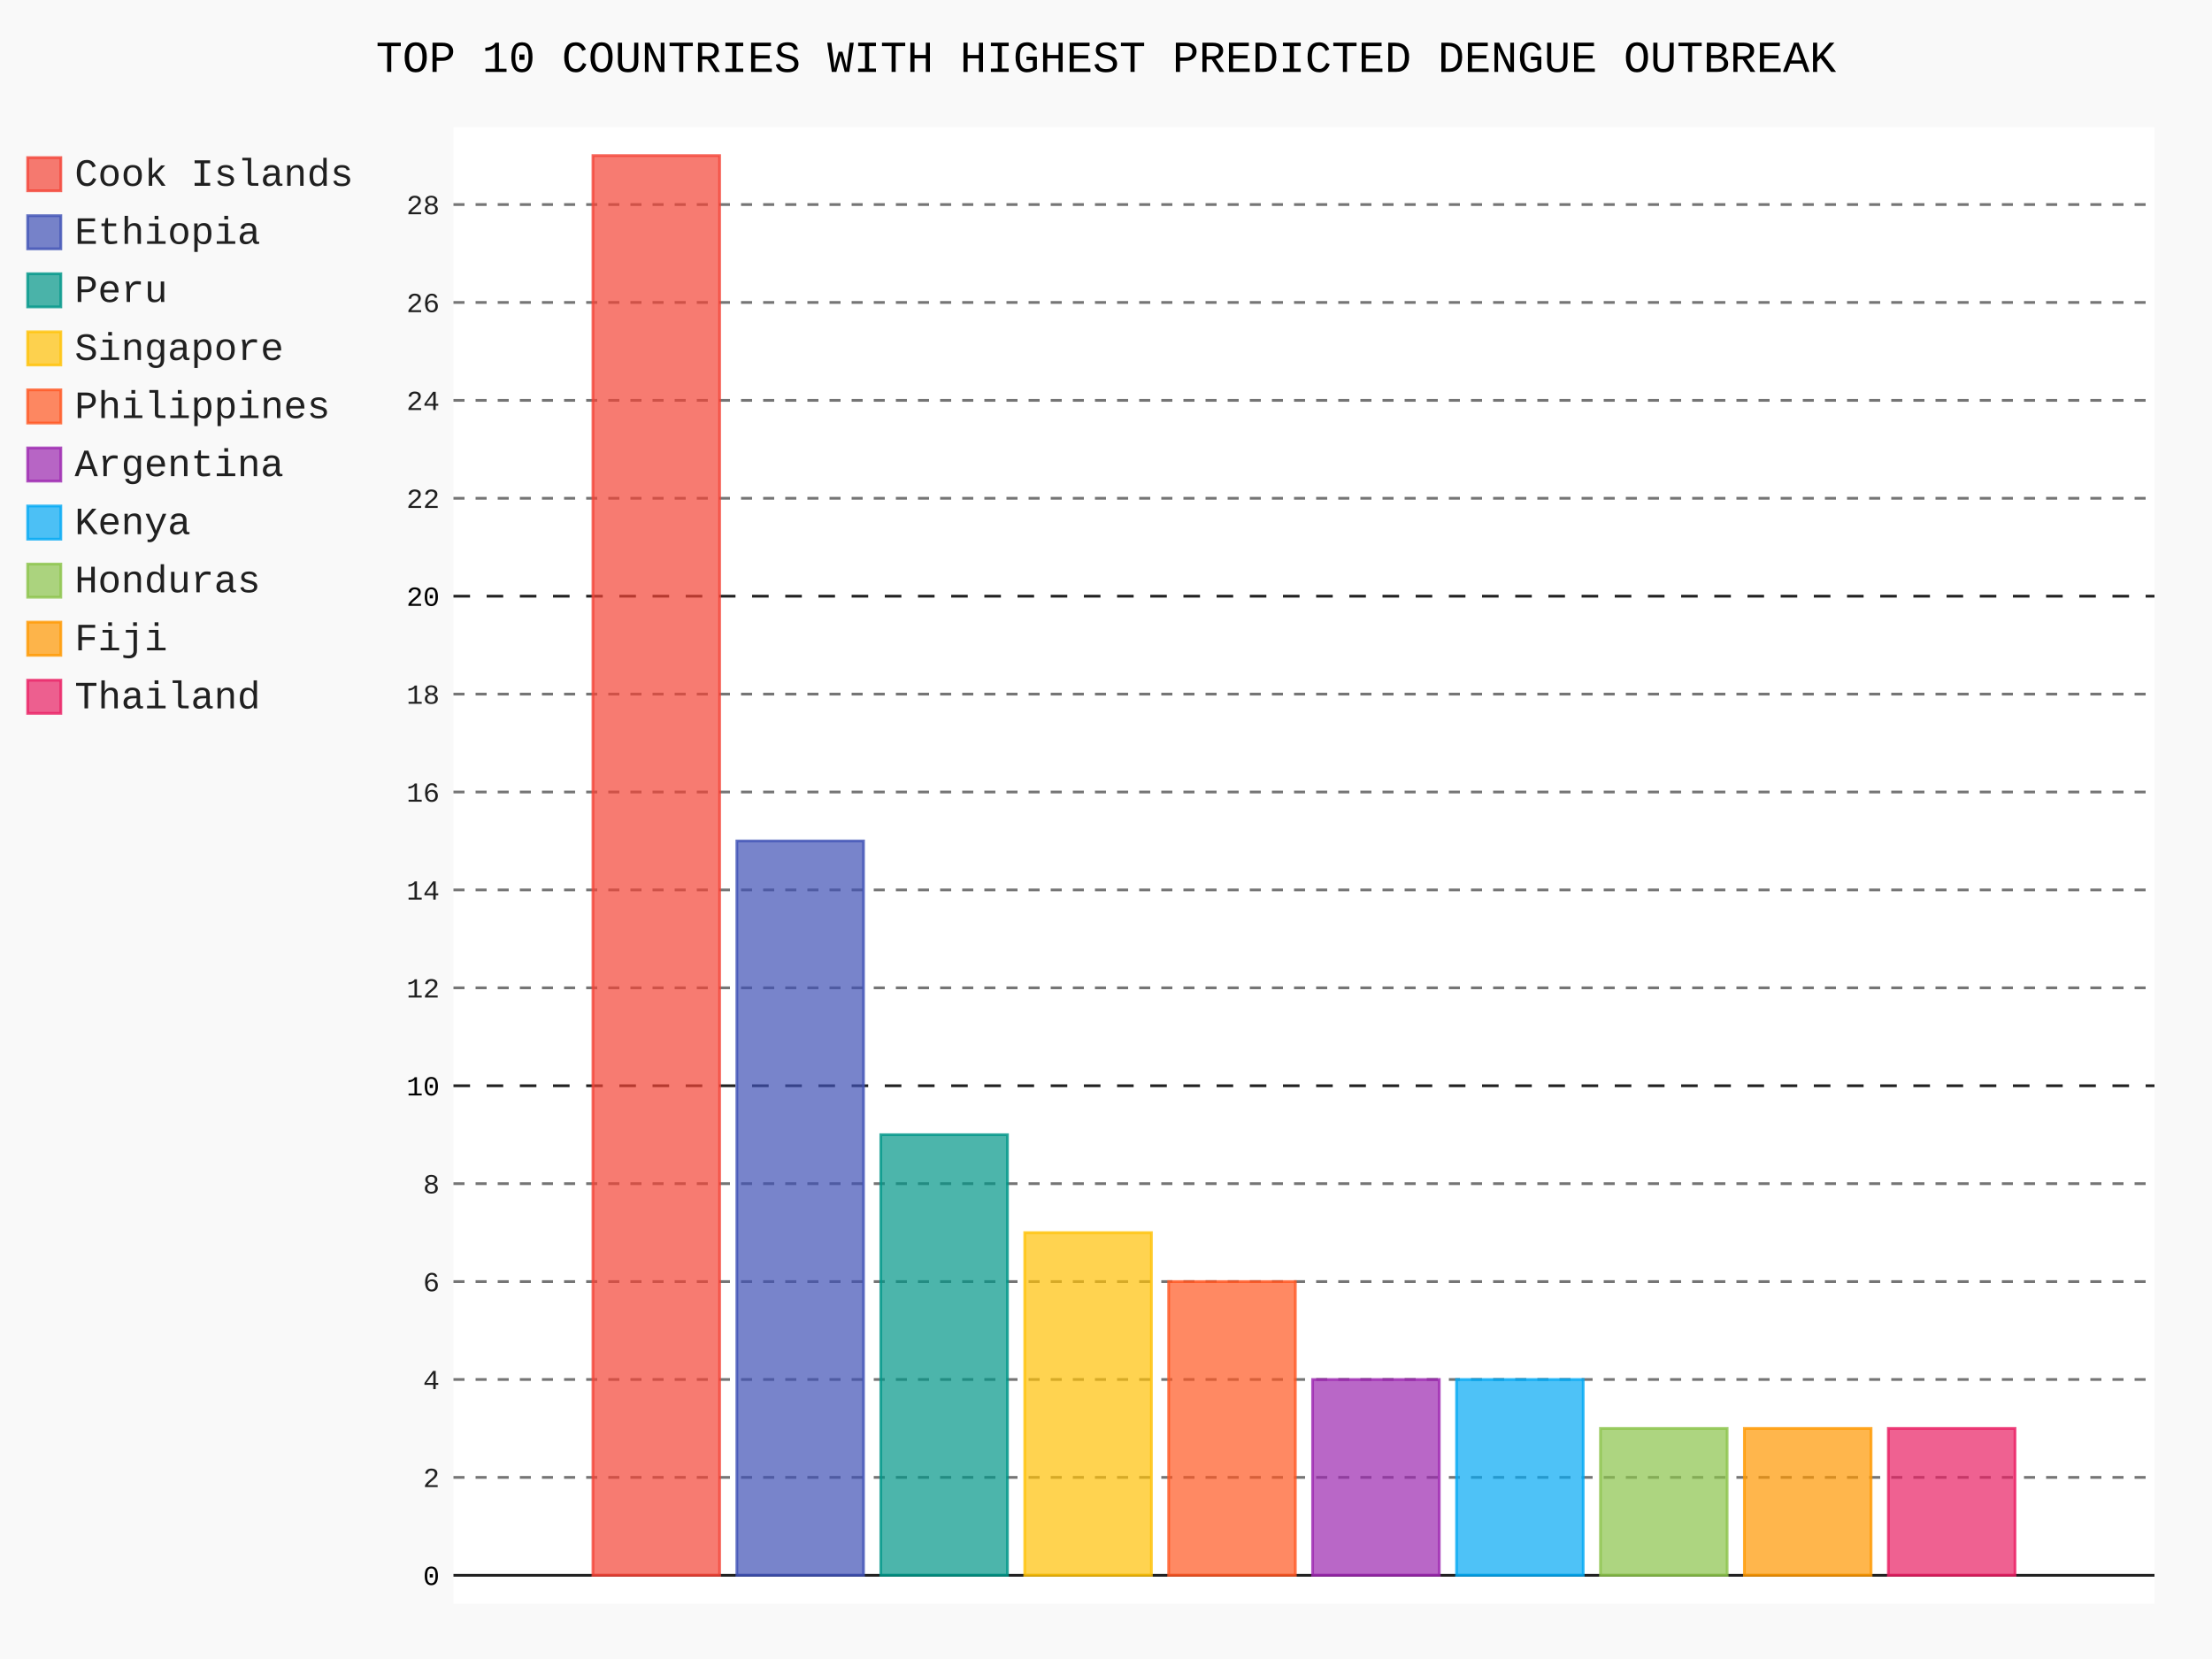
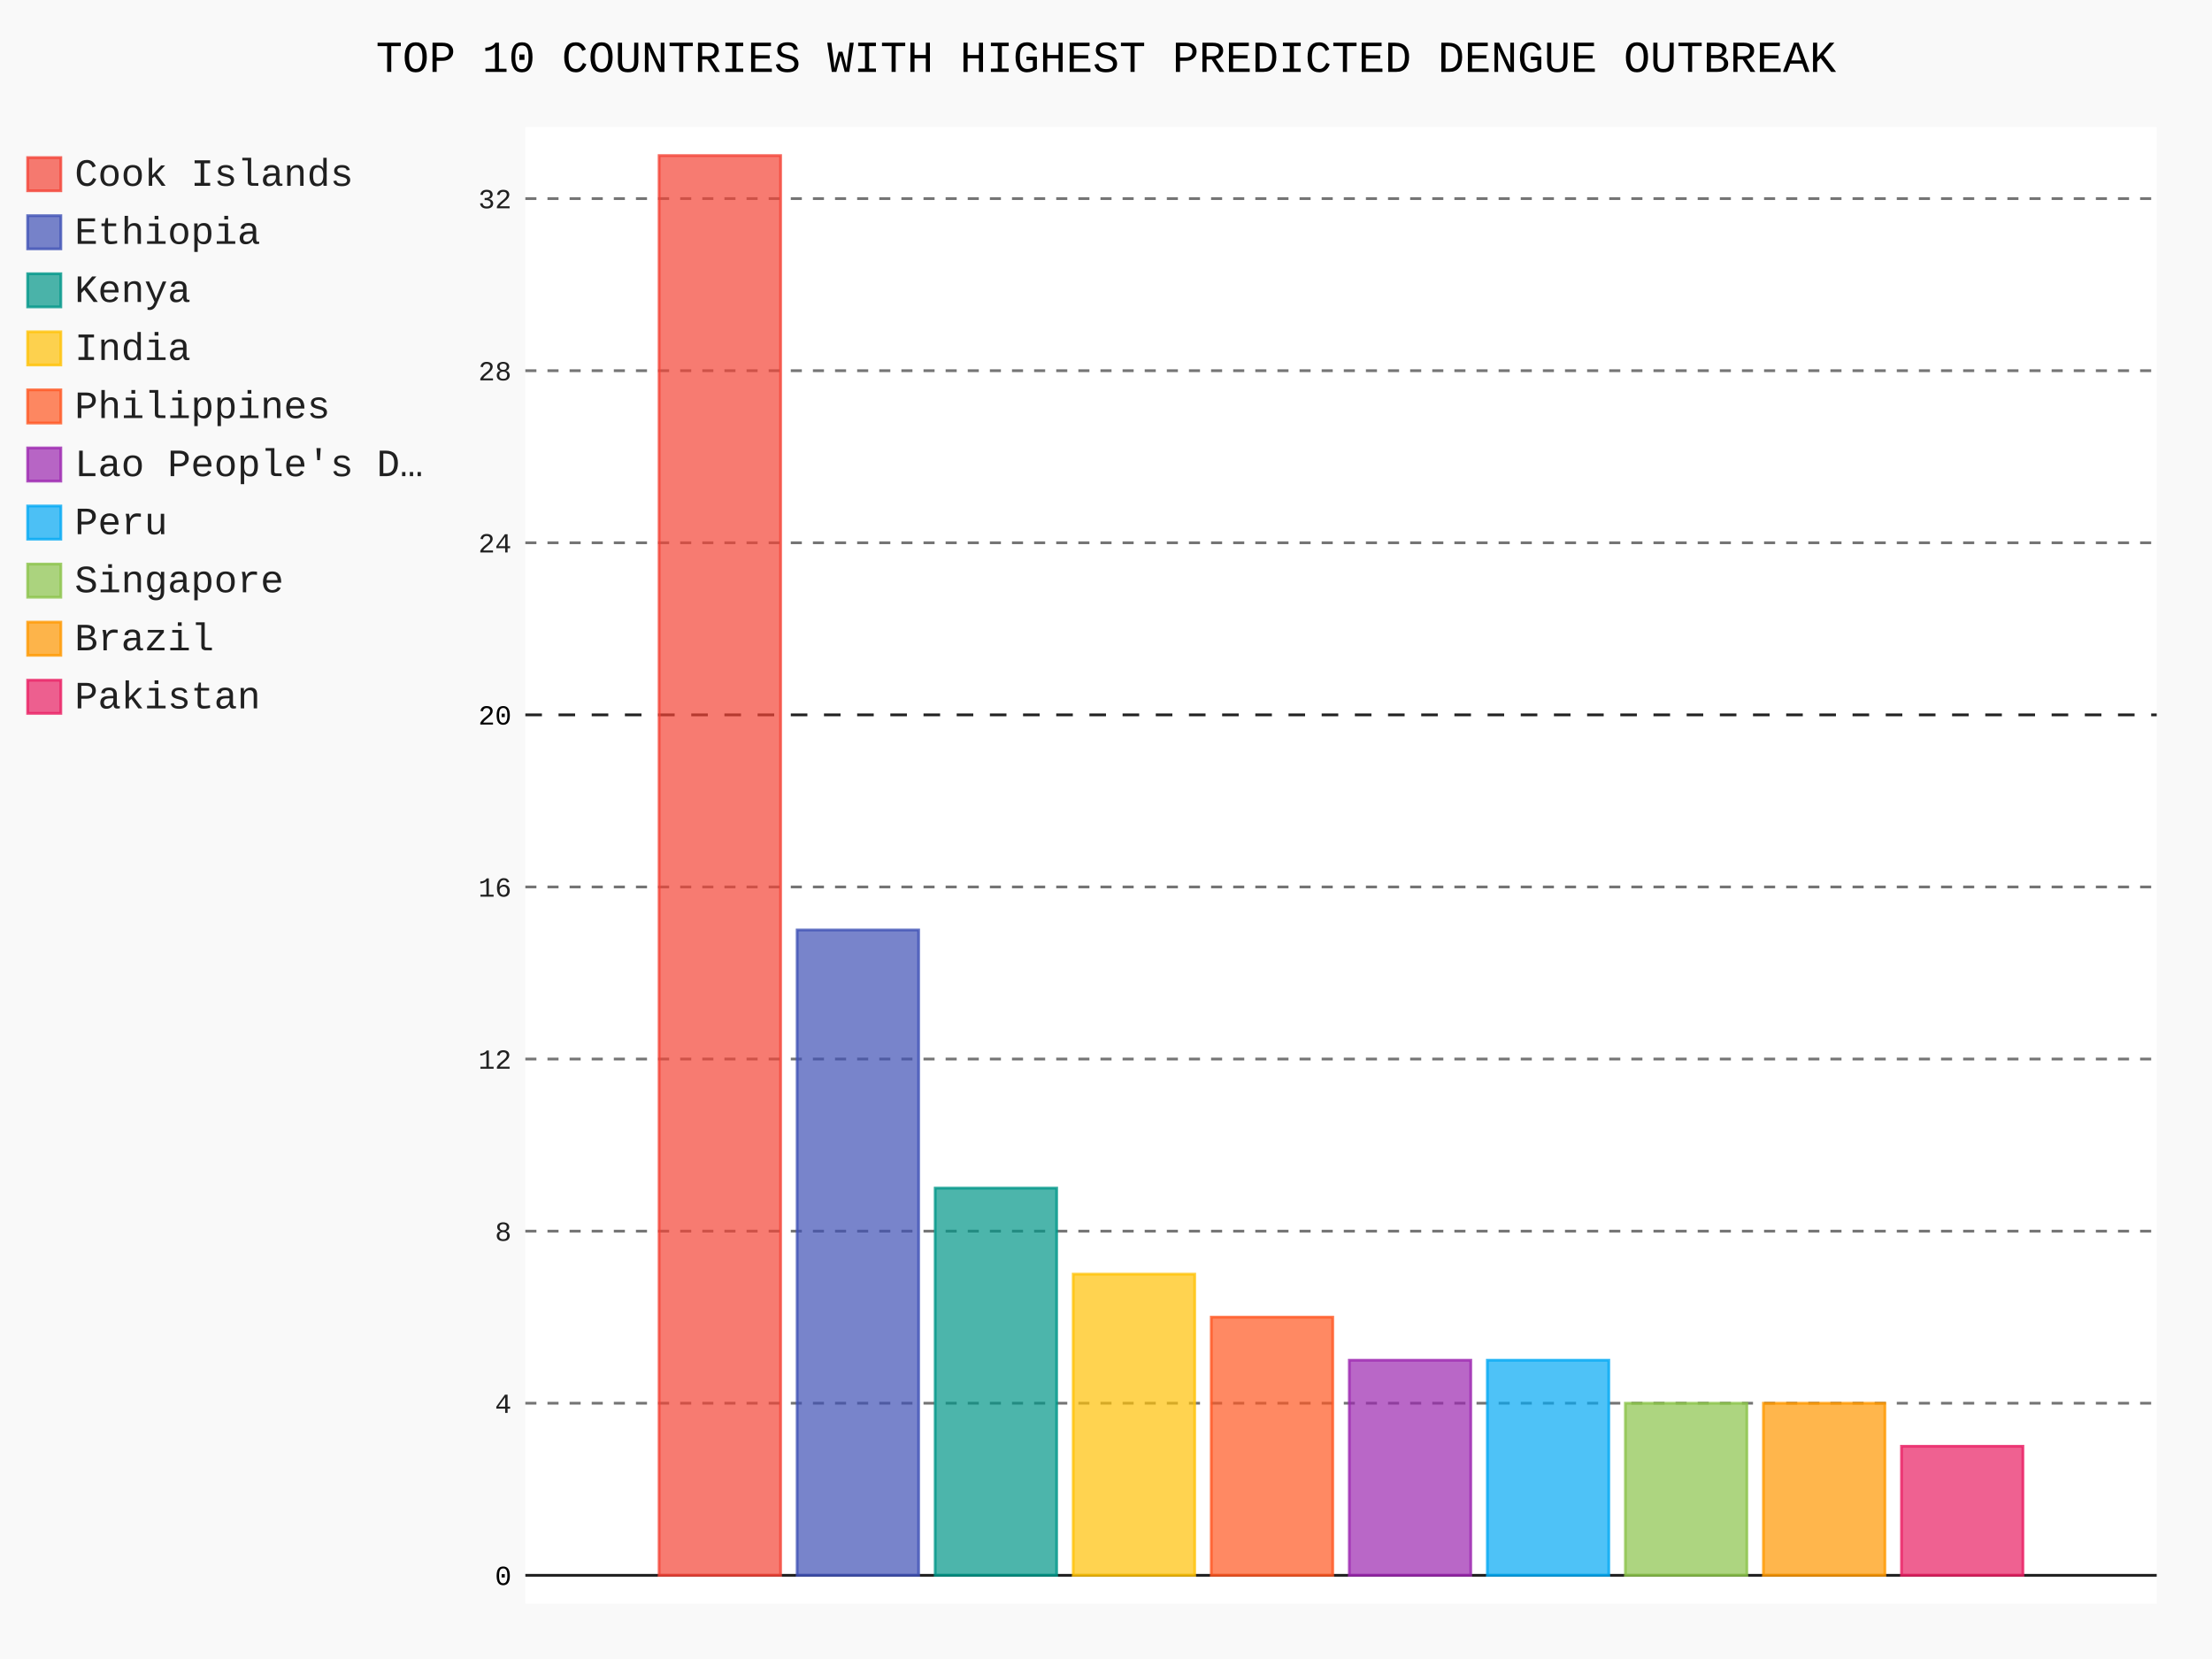
- <svg xmlns="http://www.w3.org/2000/svg" id="chart-a902226f-27fa-40d8-9e22-91d7fa8e4ca9" class="pygal-chart" viewBox="0 0 800 600">
+ <svg xmlns="http://www.w3.org/2000/svg" id="chart-525db05d-4ae6-4a23-8a08-476eaa77a623" class="pygal-chart" viewBox="0 0 800 600">
  <defs>
-     <style type="text/css">#chart-a902226f-27fa-40d8-9e22-91d7fa8e4ca9{-webkit-user-select:none;-webkit-font-smoothing:antialiased;font-family:Consolas,"Liberation Mono",Menlo,Courier,monospace}#chart-a902226f-27fa-40d8-9e22-91d7fa8e4ca9 .title{font-family:Consolas,"Liberation Mono",Menlo,Courier,monospace;font-size:16px}#chart-a902226f-27fa-40d8-9e22-91d7fa8e4ca9 .legends .legend text{font-family:Consolas,"Liberation Mono",Menlo,Courier,monospace;font-size:14px}#chart-a902226f-27fa-40d8-9e22-91d7fa8e4ca9 .axis text{font-family:Consolas,"Liberation Mono",Menlo,Courier,monospace;font-size:10px}#chart-a902226f-27fa-40d8-9e22-91d7fa8e4ca9 .axis text.major{font-family:Consolas,"Liberation Mono",Menlo,Courier,monospace;font-size:10px}#chart-a902226f-27fa-40d8-9e22-91d7fa8e4ca9 .text-overlay text.value{font-family:Consolas,"Liberation Mono",Menlo,Courier,monospace;font-size:16px}#chart-a902226f-27fa-40d8-9e22-91d7fa8e4ca9 .text-overlay text.label{font-family:Consolas,"Liberation Mono",Menlo,Courier,monospace;font-size:10px}#chart-a902226f-27fa-40d8-9e22-91d7fa8e4ca9 .tooltip{font-family:Consolas,"Liberation Mono",Menlo,Courier,monospace;font-size:14px}#chart-a902226f-27fa-40d8-9e22-91d7fa8e4ca9 text.no_data{font-family:Consolas,"Liberation Mono",Menlo,Courier,monospace;font-size:64px}
- #chart-a902226f-27fa-40d8-9e22-91d7fa8e4ca9{background-color:rgba(249,249,249,1)}#chart-a902226f-27fa-40d8-9e22-91d7fa8e4ca9 path,#chart-a902226f-27fa-40d8-9e22-91d7fa8e4ca9 line,#chart-a902226f-27fa-40d8-9e22-91d7fa8e4ca9 rect,#chart-a902226f-27fa-40d8-9e22-91d7fa8e4ca9 circle{-webkit-transition:150ms;-moz-transition:150ms;transition:150ms}#chart-a902226f-27fa-40d8-9e22-91d7fa8e4ca9 .graph &gt; .background{fill:rgba(249,249,249,1)}#chart-a902226f-27fa-40d8-9e22-91d7fa8e4ca9 .plot &gt; .background{fill:rgba(255,255,255,1)}#chart-a902226f-27fa-40d8-9e22-91d7fa8e4ca9 .graph{fill:rgba(0,0,0,.87)}#chart-a902226f-27fa-40d8-9e22-91d7fa8e4ca9 text.no_data{fill:rgba(0,0,0,1)}#chart-a902226f-27fa-40d8-9e22-91d7fa8e4ca9 .title{fill:rgba(0,0,0,1)}#chart-a902226f-27fa-40d8-9e22-91d7fa8e4ca9 .legends .legend text{fill:rgba(0,0,0,.87)}#chart-a902226f-27fa-40d8-9e22-91d7fa8e4ca9 .legends .legend:hover text{fill:rgba(0,0,0,1)}#chart-a902226f-27fa-40d8-9e22-91d7fa8e4ca9 .axis .line{stroke:rgba(0,0,0,1)}#chart-a902226f-27fa-40d8-9e22-91d7fa8e4ca9 .axis .guide.line{stroke:rgba(0,0,0,.54)}#chart-a902226f-27fa-40d8-9e22-91d7fa8e4ca9 .axis .major.line{stroke:rgba(0,0,0,.87)}#chart-a902226f-27fa-40d8-9e22-91d7fa8e4ca9 .axis text.major{fill:rgba(0,0,0,1)}#chart-a902226f-27fa-40d8-9e22-91d7fa8e4ca9 .axis.y .guides:hover .guide.line,#chart-a902226f-27fa-40d8-9e22-91d7fa8e4ca9 .line-graph .axis.x .guides:hover .guide.line,#chart-a902226f-27fa-40d8-9e22-91d7fa8e4ca9 .stackedline-graph .axis.x .guides:hover .guide.line,#chart-a902226f-27fa-40d8-9e22-91d7fa8e4ca9 .xy-graph .axis.x .guides:hover .guide.line{stroke:rgba(0,0,0,1)}#chart-a902226f-27fa-40d8-9e22-91d7fa8e4ca9 .axis .guides:hover text{fill:rgba(0,0,0,1)}#chart-a902226f-27fa-40d8-9e22-91d7fa8e4ca9 .reactive{fill-opacity:.7;stroke-opacity:.8}#chart-a902226f-27fa-40d8-9e22-91d7fa8e4ca9 .ci{stroke:rgba(0,0,0,.87)}#chart-a902226f-27fa-40d8-9e22-91d7fa8e4ca9 .reactive.active,#chart-a902226f-27fa-40d8-9e22-91d7fa8e4ca9 .active .reactive{fill-opacity:.8;stroke-opacity:.9;stroke-width:4}#chart-a902226f-27fa-40d8-9e22-91d7fa8e4ca9 .ci .reactive.active{stroke-width:1.5}#chart-a902226f-27fa-40d8-9e22-91d7fa8e4ca9 .series text{fill:rgba(0,0,0,1)}#chart-a902226f-27fa-40d8-9e22-91d7fa8e4ca9 .tooltip rect{fill:rgba(255,255,255,1);stroke:rgba(0,0,0,1);-webkit-transition:opacity 150ms;-moz-transition:opacity 150ms;transition:opacity 150ms}#chart-a902226f-27fa-40d8-9e22-91d7fa8e4ca9 .tooltip .label{fill:rgba(0,0,0,.87)}#chart-a902226f-27fa-40d8-9e22-91d7fa8e4ca9 .tooltip .label{fill:rgba(0,0,0,.87)}#chart-a902226f-27fa-40d8-9e22-91d7fa8e4ca9 .tooltip .legend{font-size:.8em;fill:rgba(0,0,0,.54)}#chart-a902226f-27fa-40d8-9e22-91d7fa8e4ca9 .tooltip .x_label{font-size:.6em;fill:rgba(0,0,0,1)}#chart-a902226f-27fa-40d8-9e22-91d7fa8e4ca9 .tooltip .xlink{font-size:.5em;text-decoration:underline}#chart-a902226f-27fa-40d8-9e22-91d7fa8e4ca9 .tooltip .value{font-size:1.5em}#chart-a902226f-27fa-40d8-9e22-91d7fa8e4ca9 .bound{font-size:.5em}#chart-a902226f-27fa-40d8-9e22-91d7fa8e4ca9 .max-value{font-size:.75em;fill:rgba(0,0,0,.54)}#chart-a902226f-27fa-40d8-9e22-91d7fa8e4ca9 .map-element{fill:rgba(255,255,255,1);stroke:rgba(0,0,0,.54) !important}#chart-a902226f-27fa-40d8-9e22-91d7fa8e4ca9 .map-element .reactive{fill-opacity:inherit;stroke-opacity:inherit}#chart-a902226f-27fa-40d8-9e22-91d7fa8e4ca9 .color-0,#chart-a902226f-27fa-40d8-9e22-91d7fa8e4ca9 .color-0 a:visited{stroke:#F44336;fill:#F44336}#chart-a902226f-27fa-40d8-9e22-91d7fa8e4ca9 .color-1,#chart-a902226f-27fa-40d8-9e22-91d7fa8e4ca9 .color-1 a:visited{stroke:#3F51B5;fill:#3F51B5}#chart-a902226f-27fa-40d8-9e22-91d7fa8e4ca9 .color-2,#chart-a902226f-27fa-40d8-9e22-91d7fa8e4ca9 .color-2 a:visited{stroke:#009688;fill:#009688}#chart-a902226f-27fa-40d8-9e22-91d7fa8e4ca9 .color-3,#chart-a902226f-27fa-40d8-9e22-91d7fa8e4ca9 .color-3 a:visited{stroke:#FFC107;fill:#FFC107}#chart-a902226f-27fa-40d8-9e22-91d7fa8e4ca9 .color-4,#chart-a902226f-27fa-40d8-9e22-91d7fa8e4ca9 .color-4 a:visited{stroke:#FF5722;fill:#FF5722}#chart-a902226f-27fa-40d8-9e22-91d7fa8e4ca9 .color-5,#chart-a902226f-27fa-40d8-9e22-91d7fa8e4ca9 .color-5 a:visited{stroke:#9C27B0;fill:#9C27B0}#chart-a902226f-27fa-40d8-9e22-91d7fa8e4ca9 .color-6,#chart-a902226f-27fa-40d8-9e22-91d7fa8e4ca9 .color-6 a:visited{stroke:#03A9F4;fill:#03A9F4}#chart-a902226f-27fa-40d8-9e22-91d7fa8e4ca9 .color-7,#chart-a902226f-27fa-40d8-9e22-91d7fa8e4ca9 .color-7 a:visited{stroke:#8BC34A;fill:#8BC34A}#chart-a902226f-27fa-40d8-9e22-91d7fa8e4ca9 .color-8,#chart-a902226f-27fa-40d8-9e22-91d7fa8e4ca9 .color-8 a:visited{stroke:#FF9800;fill:#FF9800}#chart-a902226f-27fa-40d8-9e22-91d7fa8e4ca9 .color-9,#chart-a902226f-27fa-40d8-9e22-91d7fa8e4ca9 .color-9 a:visited{stroke:#E91E63;fill:#E91E63}#chart-a902226f-27fa-40d8-9e22-91d7fa8e4ca9 .text-overlay .color-0 text{fill:black}#chart-a902226f-27fa-40d8-9e22-91d7fa8e4ca9 .text-overlay .color-1 text{fill:black}#chart-a902226f-27fa-40d8-9e22-91d7fa8e4ca9 .text-overlay .color-2 text{fill:black}#chart-a902226f-27fa-40d8-9e22-91d7fa8e4ca9 .text-overlay .color-3 text{fill:black}#chart-a902226f-27fa-40d8-9e22-91d7fa8e4ca9 .text-overlay .color-4 text{fill:black}#chart-a902226f-27fa-40d8-9e22-91d7fa8e4ca9 .text-overlay .color-5 text{fill:black}#chart-a902226f-27fa-40d8-9e22-91d7fa8e4ca9 .text-overlay .color-6 text{fill:black}#chart-a902226f-27fa-40d8-9e22-91d7fa8e4ca9 .text-overlay .color-7 text{fill:black}#chart-a902226f-27fa-40d8-9e22-91d7fa8e4ca9 .text-overlay .color-8 text{fill:black}#chart-a902226f-27fa-40d8-9e22-91d7fa8e4ca9 .text-overlay .color-9 text{fill:black}
- #chart-a902226f-27fa-40d8-9e22-91d7fa8e4ca9 text.no_data{text-anchor:middle}#chart-a902226f-27fa-40d8-9e22-91d7fa8e4ca9 .guide.line{fill:none}#chart-a902226f-27fa-40d8-9e22-91d7fa8e4ca9 .centered{text-anchor:middle}#chart-a902226f-27fa-40d8-9e22-91d7fa8e4ca9 .title{text-anchor:middle}#chart-a902226f-27fa-40d8-9e22-91d7fa8e4ca9 .legends .legend text{fill-opacity:1}#chart-a902226f-27fa-40d8-9e22-91d7fa8e4ca9 .axis.x text{text-anchor:middle}#chart-a902226f-27fa-40d8-9e22-91d7fa8e4ca9 .axis.x:not(.web) text[transform]{text-anchor:start}#chart-a902226f-27fa-40d8-9e22-91d7fa8e4ca9 .axis.x:not(.web) text[transform].backwards{text-anchor:end}#chart-a902226f-27fa-40d8-9e22-91d7fa8e4ca9 .axis.y text{text-anchor:end}#chart-a902226f-27fa-40d8-9e22-91d7fa8e4ca9 .axis.y text[transform].backwards{text-anchor:start}#chart-a902226f-27fa-40d8-9e22-91d7fa8e4ca9 .axis.y2 text{text-anchor:start}#chart-a902226f-27fa-40d8-9e22-91d7fa8e4ca9 .axis.y2 text[transform].backwards{text-anchor:end}#chart-a902226f-27fa-40d8-9e22-91d7fa8e4ca9 .axis .guide.line{stroke-dasharray:4,4}#chart-a902226f-27fa-40d8-9e22-91d7fa8e4ca9 .axis .major.guide.line{stroke-dasharray:6,6}#chart-a902226f-27fa-40d8-9e22-91d7fa8e4ca9 .horizontal .axis.y .guide.line,#chart-a902226f-27fa-40d8-9e22-91d7fa8e4ca9 .horizontal .axis.y2 .guide.line,#chart-a902226f-27fa-40d8-9e22-91d7fa8e4ca9 .vertical .axis.x .guide.line{opacity:0}#chart-a902226f-27fa-40d8-9e22-91d7fa8e4ca9 .horizontal .axis.always_show .guide.line,#chart-a902226f-27fa-40d8-9e22-91d7fa8e4ca9 .vertical .axis.always_show .guide.line{opacity:1 !important}#chart-a902226f-27fa-40d8-9e22-91d7fa8e4ca9 .axis.y .guides:hover .guide.line,#chart-a902226f-27fa-40d8-9e22-91d7fa8e4ca9 .axis.y2 .guides:hover .guide.line,#chart-a902226f-27fa-40d8-9e22-91d7fa8e4ca9 .axis.x .guides:hover .guide.line{opacity:1}#chart-a902226f-27fa-40d8-9e22-91d7fa8e4ca9 .axis .guides:hover text{opacity:1}#chart-a902226f-27fa-40d8-9e22-91d7fa8e4ca9 .nofill{fill:none}#chart-a902226f-27fa-40d8-9e22-91d7fa8e4ca9 .subtle-fill{fill-opacity:.2}#chart-a902226f-27fa-40d8-9e22-91d7fa8e4ca9 .dot{stroke-width:1px;fill-opacity:1}#chart-a902226f-27fa-40d8-9e22-91d7fa8e4ca9 .dot.active{stroke-width:5px}#chart-a902226f-27fa-40d8-9e22-91d7fa8e4ca9 .dot.negative{fill:transparent}#chart-a902226f-27fa-40d8-9e22-91d7fa8e4ca9 text,#chart-a902226f-27fa-40d8-9e22-91d7fa8e4ca9 tspan{stroke:none !important}#chart-a902226f-27fa-40d8-9e22-91d7fa8e4ca9 .series text.active{opacity:1}#chart-a902226f-27fa-40d8-9e22-91d7fa8e4ca9 .tooltip rect{fill-opacity:.95;stroke-width:.5}#chart-a902226f-27fa-40d8-9e22-91d7fa8e4ca9 .tooltip text{fill-opacity:1}#chart-a902226f-27fa-40d8-9e22-91d7fa8e4ca9 .showable{visibility:hidden}#chart-a902226f-27fa-40d8-9e22-91d7fa8e4ca9 .showable.shown{visibility:visible}#chart-a902226f-27fa-40d8-9e22-91d7fa8e4ca9 .gauge-background{fill:rgba(229,229,229,1);stroke:none}#chart-a902226f-27fa-40d8-9e22-91d7fa8e4ca9 .bg-lines{stroke:rgba(249,249,249,1);stroke-width:2px}</style>
+     <style type="text/css">#chart-525db05d-4ae6-4a23-8a08-476eaa77a623{-webkit-user-select:none;-webkit-font-smoothing:antialiased;font-family:Consolas,"Liberation Mono",Menlo,Courier,monospace}#chart-525db05d-4ae6-4a23-8a08-476eaa77a623 .title{font-family:Consolas,"Liberation Mono",Menlo,Courier,monospace;font-size:16px}#chart-525db05d-4ae6-4a23-8a08-476eaa77a623 .legends .legend text{font-family:Consolas,"Liberation Mono",Menlo,Courier,monospace;font-size:14px}#chart-525db05d-4ae6-4a23-8a08-476eaa77a623 .axis text{font-family:Consolas,"Liberation Mono",Menlo,Courier,monospace;font-size:10px}#chart-525db05d-4ae6-4a23-8a08-476eaa77a623 .axis text.major{font-family:Consolas,"Liberation Mono",Menlo,Courier,monospace;font-size:10px}#chart-525db05d-4ae6-4a23-8a08-476eaa77a623 .text-overlay text.value{font-family:Consolas,"Liberation Mono",Menlo,Courier,monospace;font-size:16px}#chart-525db05d-4ae6-4a23-8a08-476eaa77a623 .text-overlay text.label{font-family:Consolas,"Liberation Mono",Menlo,Courier,monospace;font-size:10px}#chart-525db05d-4ae6-4a23-8a08-476eaa77a623 .tooltip{font-family:Consolas,"Liberation Mono",Menlo,Courier,monospace;font-size:14px}#chart-525db05d-4ae6-4a23-8a08-476eaa77a623 text.no_data{font-family:Consolas,"Liberation Mono",Menlo,Courier,monospace;font-size:64px}
+ #chart-525db05d-4ae6-4a23-8a08-476eaa77a623{background-color:rgba(249,249,249,1)}#chart-525db05d-4ae6-4a23-8a08-476eaa77a623 path,#chart-525db05d-4ae6-4a23-8a08-476eaa77a623 line,#chart-525db05d-4ae6-4a23-8a08-476eaa77a623 rect,#chart-525db05d-4ae6-4a23-8a08-476eaa77a623 circle{-webkit-transition:150ms;-moz-transition:150ms;transition:150ms}#chart-525db05d-4ae6-4a23-8a08-476eaa77a623 .graph &gt; .background{fill:rgba(249,249,249,1)}#chart-525db05d-4ae6-4a23-8a08-476eaa77a623 .plot &gt; .background{fill:rgba(255,255,255,1)}#chart-525db05d-4ae6-4a23-8a08-476eaa77a623 .graph{fill:rgba(0,0,0,.87)}#chart-525db05d-4ae6-4a23-8a08-476eaa77a623 text.no_data{fill:rgba(0,0,0,1)}#chart-525db05d-4ae6-4a23-8a08-476eaa77a623 .title{fill:rgba(0,0,0,1)}#chart-525db05d-4ae6-4a23-8a08-476eaa77a623 .legends .legend text{fill:rgba(0,0,0,.87)}#chart-525db05d-4ae6-4a23-8a08-476eaa77a623 .legends .legend:hover text{fill:rgba(0,0,0,1)}#chart-525db05d-4ae6-4a23-8a08-476eaa77a623 .axis .line{stroke:rgba(0,0,0,1)}#chart-525db05d-4ae6-4a23-8a08-476eaa77a623 .axis .guide.line{stroke:rgba(0,0,0,.54)}#chart-525db05d-4ae6-4a23-8a08-476eaa77a623 .axis .major.line{stroke:rgba(0,0,0,.87)}#chart-525db05d-4ae6-4a23-8a08-476eaa77a623 .axis text.major{fill:rgba(0,0,0,1)}#chart-525db05d-4ae6-4a23-8a08-476eaa77a623 .axis.y .guides:hover .guide.line,#chart-525db05d-4ae6-4a23-8a08-476eaa77a623 .line-graph .axis.x .guides:hover .guide.line,#chart-525db05d-4ae6-4a23-8a08-476eaa77a623 .stackedline-graph .axis.x .guides:hover .guide.line,#chart-525db05d-4ae6-4a23-8a08-476eaa77a623 .xy-graph .axis.x .guides:hover .guide.line{stroke:rgba(0,0,0,1)}#chart-525db05d-4ae6-4a23-8a08-476eaa77a623 .axis .guides:hover text{fill:rgba(0,0,0,1)}#chart-525db05d-4ae6-4a23-8a08-476eaa77a623 .reactive{fill-opacity:.7;stroke-opacity:.8}#chart-525db05d-4ae6-4a23-8a08-476eaa77a623 .ci{stroke:rgba(0,0,0,.87)}#chart-525db05d-4ae6-4a23-8a08-476eaa77a623 .reactive.active,#chart-525db05d-4ae6-4a23-8a08-476eaa77a623 .active .reactive{fill-opacity:.8;stroke-opacity:.9;stroke-width:4}#chart-525db05d-4ae6-4a23-8a08-476eaa77a623 .ci .reactive.active{stroke-width:1.5}#chart-525db05d-4ae6-4a23-8a08-476eaa77a623 .series text{fill:rgba(0,0,0,1)}#chart-525db05d-4ae6-4a23-8a08-476eaa77a623 .tooltip rect{fill:rgba(255,255,255,1);stroke:rgba(0,0,0,1);-webkit-transition:opacity 150ms;-moz-transition:opacity 150ms;transition:opacity 150ms}#chart-525db05d-4ae6-4a23-8a08-476eaa77a623 .tooltip .label{fill:rgba(0,0,0,.87)}#chart-525db05d-4ae6-4a23-8a08-476eaa77a623 .tooltip .label{fill:rgba(0,0,0,.87)}#chart-525db05d-4ae6-4a23-8a08-476eaa77a623 .tooltip .legend{font-size:.8em;fill:rgba(0,0,0,.54)}#chart-525db05d-4ae6-4a23-8a08-476eaa77a623 .tooltip .x_label{font-size:.6em;fill:rgba(0,0,0,1)}#chart-525db05d-4ae6-4a23-8a08-476eaa77a623 .tooltip .xlink{font-size:.5em;text-decoration:underline}#chart-525db05d-4ae6-4a23-8a08-476eaa77a623 .tooltip .value{font-size:1.5em}#chart-525db05d-4ae6-4a23-8a08-476eaa77a623 .bound{font-size:.5em}#chart-525db05d-4ae6-4a23-8a08-476eaa77a623 .max-value{font-size:.75em;fill:rgba(0,0,0,.54)}#chart-525db05d-4ae6-4a23-8a08-476eaa77a623 .map-element{fill:rgba(255,255,255,1);stroke:rgba(0,0,0,.54) !important}#chart-525db05d-4ae6-4a23-8a08-476eaa77a623 .map-element .reactive{fill-opacity:inherit;stroke-opacity:inherit}#chart-525db05d-4ae6-4a23-8a08-476eaa77a623 .color-0,#chart-525db05d-4ae6-4a23-8a08-476eaa77a623 .color-0 a:visited{stroke:#F44336;fill:#F44336}#chart-525db05d-4ae6-4a23-8a08-476eaa77a623 .color-1,#chart-525db05d-4ae6-4a23-8a08-476eaa77a623 .color-1 a:visited{stroke:#3F51B5;fill:#3F51B5}#chart-525db05d-4ae6-4a23-8a08-476eaa77a623 .color-2,#chart-525db05d-4ae6-4a23-8a08-476eaa77a623 .color-2 a:visited{stroke:#009688;fill:#009688}#chart-525db05d-4ae6-4a23-8a08-476eaa77a623 .color-3,#chart-525db05d-4ae6-4a23-8a08-476eaa77a623 .color-3 a:visited{stroke:#FFC107;fill:#FFC107}#chart-525db05d-4ae6-4a23-8a08-476eaa77a623 .color-4,#chart-525db05d-4ae6-4a23-8a08-476eaa77a623 .color-4 a:visited{stroke:#FF5722;fill:#FF5722}#chart-525db05d-4ae6-4a23-8a08-476eaa77a623 .color-5,#chart-525db05d-4ae6-4a23-8a08-476eaa77a623 .color-5 a:visited{stroke:#9C27B0;fill:#9C27B0}#chart-525db05d-4ae6-4a23-8a08-476eaa77a623 .color-6,#chart-525db05d-4ae6-4a23-8a08-476eaa77a623 .color-6 a:visited{stroke:#03A9F4;fill:#03A9F4}#chart-525db05d-4ae6-4a23-8a08-476eaa77a623 .color-7,#chart-525db05d-4ae6-4a23-8a08-476eaa77a623 .color-7 a:visited{stroke:#8BC34A;fill:#8BC34A}#chart-525db05d-4ae6-4a23-8a08-476eaa77a623 .color-8,#chart-525db05d-4ae6-4a23-8a08-476eaa77a623 .color-8 a:visited{stroke:#FF9800;fill:#FF9800}#chart-525db05d-4ae6-4a23-8a08-476eaa77a623 .color-9,#chart-525db05d-4ae6-4a23-8a08-476eaa77a623 .color-9 a:visited{stroke:#E91E63;fill:#E91E63}#chart-525db05d-4ae6-4a23-8a08-476eaa77a623 .text-overlay .color-0 text{fill:black}#chart-525db05d-4ae6-4a23-8a08-476eaa77a623 .text-overlay .color-1 text{fill:black}#chart-525db05d-4ae6-4a23-8a08-476eaa77a623 .text-overlay .color-2 text{fill:black}#chart-525db05d-4ae6-4a23-8a08-476eaa77a623 .text-overlay .color-3 text{fill:black}#chart-525db05d-4ae6-4a23-8a08-476eaa77a623 .text-overlay .color-4 text{fill:black}#chart-525db05d-4ae6-4a23-8a08-476eaa77a623 .text-overlay .color-5 text{fill:black}#chart-525db05d-4ae6-4a23-8a08-476eaa77a623 .text-overlay .color-6 text{fill:black}#chart-525db05d-4ae6-4a23-8a08-476eaa77a623 .text-overlay .color-7 text{fill:black}#chart-525db05d-4ae6-4a23-8a08-476eaa77a623 .text-overlay .color-8 text{fill:black}#chart-525db05d-4ae6-4a23-8a08-476eaa77a623 .text-overlay .color-9 text{fill:black}
+ #chart-525db05d-4ae6-4a23-8a08-476eaa77a623 text.no_data{text-anchor:middle}#chart-525db05d-4ae6-4a23-8a08-476eaa77a623 .guide.line{fill:none}#chart-525db05d-4ae6-4a23-8a08-476eaa77a623 .centered{text-anchor:middle}#chart-525db05d-4ae6-4a23-8a08-476eaa77a623 .title{text-anchor:middle}#chart-525db05d-4ae6-4a23-8a08-476eaa77a623 .legends .legend text{fill-opacity:1}#chart-525db05d-4ae6-4a23-8a08-476eaa77a623 .axis.x text{text-anchor:middle}#chart-525db05d-4ae6-4a23-8a08-476eaa77a623 .axis.x:not(.web) text[transform]{text-anchor:start}#chart-525db05d-4ae6-4a23-8a08-476eaa77a623 .axis.x:not(.web) text[transform].backwards{text-anchor:end}#chart-525db05d-4ae6-4a23-8a08-476eaa77a623 .axis.y text{text-anchor:end}#chart-525db05d-4ae6-4a23-8a08-476eaa77a623 .axis.y text[transform].backwards{text-anchor:start}#chart-525db05d-4ae6-4a23-8a08-476eaa77a623 .axis.y2 text{text-anchor:start}#chart-525db05d-4ae6-4a23-8a08-476eaa77a623 .axis.y2 text[transform].backwards{text-anchor:end}#chart-525db05d-4ae6-4a23-8a08-476eaa77a623 .axis .guide.line{stroke-dasharray:4,4}#chart-525db05d-4ae6-4a23-8a08-476eaa77a623 .axis .major.guide.line{stroke-dasharray:6,6}#chart-525db05d-4ae6-4a23-8a08-476eaa77a623 .horizontal .axis.y .guide.line,#chart-525db05d-4ae6-4a23-8a08-476eaa77a623 .horizontal .axis.y2 .guide.line,#chart-525db05d-4ae6-4a23-8a08-476eaa77a623 .vertical .axis.x .guide.line{opacity:0}#chart-525db05d-4ae6-4a23-8a08-476eaa77a623 .horizontal .axis.always_show .guide.line,#chart-525db05d-4ae6-4a23-8a08-476eaa77a623 .vertical .axis.always_show .guide.line{opacity:1 !important}#chart-525db05d-4ae6-4a23-8a08-476eaa77a623 .axis.y .guides:hover .guide.line,#chart-525db05d-4ae6-4a23-8a08-476eaa77a623 .axis.y2 .guides:hover .guide.line,#chart-525db05d-4ae6-4a23-8a08-476eaa77a623 .axis.x .guides:hover .guide.line{opacity:1}#chart-525db05d-4ae6-4a23-8a08-476eaa77a623 .axis .guides:hover text{opacity:1}#chart-525db05d-4ae6-4a23-8a08-476eaa77a623 .nofill{fill:none}#chart-525db05d-4ae6-4a23-8a08-476eaa77a623 .subtle-fill{fill-opacity:.2}#chart-525db05d-4ae6-4a23-8a08-476eaa77a623 .dot{stroke-width:1px;fill-opacity:1}#chart-525db05d-4ae6-4a23-8a08-476eaa77a623 .dot.active{stroke-width:5px}#chart-525db05d-4ae6-4a23-8a08-476eaa77a623 .dot.negative{fill:transparent}#chart-525db05d-4ae6-4a23-8a08-476eaa77a623 text,#chart-525db05d-4ae6-4a23-8a08-476eaa77a623 tspan{stroke:none !important}#chart-525db05d-4ae6-4a23-8a08-476eaa77a623 .series text.active{opacity:1}#chart-525db05d-4ae6-4a23-8a08-476eaa77a623 .tooltip rect{fill-opacity:.95;stroke-width:.5}#chart-525db05d-4ae6-4a23-8a08-476eaa77a623 .tooltip text{fill-opacity:1}#chart-525db05d-4ae6-4a23-8a08-476eaa77a623 .showable{visibility:hidden}#chart-525db05d-4ae6-4a23-8a08-476eaa77a623 .showable.shown{visibility:visible}#chart-525db05d-4ae6-4a23-8a08-476eaa77a623 .gauge-background{fill:rgba(229,229,229,1);stroke:none}#chart-525db05d-4ae6-4a23-8a08-476eaa77a623 .bg-lines{stroke:rgba(249,249,249,1);stroke-width:2px}</style>
  </defs>
  <g class="graph bar-graph vertical">
    <rect x="0" y="0" width="800" height="600" class="background" />
-     <g transform="translate(164, 46)" class="plot">
-       <rect x="0" y="0" width="615.2" height="534" class="background" />
+     <g transform="translate(190, 46)" class="plot">
+       <rect x="0" y="0" width="590.0" height="534" class="background" />
      <g class="axis y always_show">
        <g class="guides">
-           <path d="M0 523.731 h615.2" class="axis major line" />
+           <path d="M0 523.731 h590" class="axis major line" />
          <text x="-5" y="527.231" class="major">0</text>
        </g>
        <g class="guides">
-           <path d="M0 488.32 h615.2" class="guide line" />
-           <text x="-5" y="491.82" class="">2</text>
+           <path d="M0 461.493 h590" class="guide line" />
+           <text x="-5" y="464.993" class="">4</text>
        </g>
        <g class="guides">
-           <path d="M0 452.908 h615.2" class="guide line" />
-           <text x="-5" y="456.408" class="">4</text>
+           <path d="M0 399.255 h590" class="guide line" />
+           <text x="-5" y="402.755" class="">8</text>
        </g>
        <g class="guides">
-           <path d="M0 417.497 h615.2" class="guide line" />
-           <text x="-5" y="420.997" class="">6</text>
+           <path d="M0 337.017 h590" class="guide line" />
+           <text x="-5" y="340.517" class="">12</text>
        </g>
        <g class="guides">
-           <path d="M0 382.086 h615.2" class="guide line" />
-           <text x="-5" y="385.586" class="">8</text>
+           <path d="M0 274.78 h590" class="guide line" />
+           <text x="-5" y="278.28" class="">16</text>
        </g>
        <g class="guides">
-           <path d="M0 346.675 h615.2" class="major guide line" />
-           <text x="-5" y="350.175" class="major">10</text>
+           <path d="M0 212.542 h590" class="major guide line" />
+           <text x="-5" y="216.042" class="major">20</text>
        </g>
        <g class="guides">
-           <path d="M0 311.264 h615.2" class="guide line" />
-           <text x="-5" y="314.764" class="">12</text>
+           <path d="M0 150.304 h590" class="guide line" />
+           <text x="-5" y="153.804" class="">24</text>
        </g>
        <g class="guides">
-           <path d="M0 275.853 h615.2" class="guide line" />
-           <text x="-5" y="279.353" class="">14</text>
+           <path d="M0 88.066 h590" class="guide line" />
+           <text x="-5" y="91.566" class="">28</text>
        </g>
        <g class="guides">
-           <path d="M0 240.442 h615.2" class="guide line" />
-           <text x="-5" y="243.942" class="">16</text>
-         </g>
-         <g class="guides">
-           <path d="M0 205.031 h615.2" class="guide line" />
-           <text x="-5" y="208.531" class="">18</text>
-         </g>
-         <g class="guides">
-           <path d="M0 169.619 h615.2" class="major guide line" />
-           <text x="-5" y="173.119" class="major">20</text>
-         </g>
-         <g class="guides">
-           <path d="M0 134.208 h615.2" class="guide line" />
-           <text x="-5" y="137.708" class="">22</text>
-         </g>
-         <g class="guides">
-           <path d="M0 98.797 h615.2" class="guide line" />
-           <text x="-5" y="102.297" class="">24</text>
-         </g>
-         <g class="guides">
-           <path d="M0 63.386 h615.2" class="guide line" />
-           <text x="-5" y="66.886" class="">26</text>
-         </g>
-         <g class="guides">
-           <path d="M0 27.975 h615.2" class="guide line" />
-           <text x="-5" y="31.475" class="">28</text>
+           <path d="M0 25.829 h590" class="guide line" />
+           <text x="-5" y="29.329" class="">32</text>
        </g>
      </g>
      <g class="series serie-0 color-0">
        <g class="bars">
          <g class="bar">
-             <rect x="50.446" y="10.269" rx="0" ry="0" width="45.809" height="513.462" class="rect reactive tooltip-trigger" />
+             <rect x="48.38" y="10.269" rx="0" ry="0" width="43.932" height="513.462" class="rect reactive tooltip-trigger" />
          </g>
        </g>
      </g>
      <g class="series serie-1 color-1">
        <g class="bars">
          <g class="bar">
-             <rect x="102.502" y="258.147" rx="0" ry="0" width="45.809" height="265.584" class="rect reactive tooltip-trigger" />
+             <rect x="98.303" y="290.339" rx="0" ry="0" width="43.932" height="233.392" class="rect reactive tooltip-trigger" />
          </g>
        </g>
      </g>
      <g class="series serie-2 color-2">
        <g class="bars">
          <g class="bar">
-             <rect x="154.557" y="364.381" rx="0" ry="0" width="45.809" height="159.35" class="rect reactive tooltip-trigger" />
+             <rect x="148.226" y="383.696" rx="0" ry="0" width="43.932" height="140.035" class="rect reactive tooltip-trigger" />
          </g>
        </g>
      </g>
      <g class="series serie-3 color-3">
        <g class="bars">
          <g class="bar">
-             <rect x="206.613" y="399.792" rx="0" ry="0" width="45.809" height="123.939" class="rect reactive tooltip-trigger" />
+             <rect x="198.149" y="414.815" rx="0" ry="0" width="43.932" height="108.916" class="rect reactive tooltip-trigger" />
          </g>
        </g>
      </g>
      <g class="series serie-4 color-4">
        <g class="bars">
          <g class="bar">
-             <rect x="258.668" y="417.497" rx="0" ry="0" width="45.809" height="106.233" class="rect reactive tooltip-trigger" />
+             <rect x="248.072" y="430.374" rx="0" ry="0" width="43.932" height="93.357" class="rect reactive tooltip-trigger" />
          </g>
        </g>
      </g>
      <g class="series serie-5 color-5">
        <g class="bars">
          <g class="bar">
-             <rect x="310.723" y="452.908" rx="0" ry="0" width="45.809" height="70.822" class="rect reactive tooltip-trigger" />
+             <rect x="297.995" y="445.934" rx="0" ry="0" width="43.932" height="77.797" class="rect reactive tooltip-trigger" />
          </g>
        </g>
      </g>
      <g class="series serie-6 color-6">
        <g class="bars">
          <g class="bar">
-             <rect x="362.779" y="452.908" rx="0" ry="0" width="45.809" height="70.822" class="rect reactive tooltip-trigger" />
+             <rect x="347.918" y="445.934" rx="0" ry="0" width="43.932" height="77.797" class="rect reactive tooltip-trigger" />
          </g>
        </g>
      </g>
      <g class="series serie-7 color-7">
        <g class="bars">
          <g class="bar">
-             <rect x="414.834" y="470.614" rx="0" ry="0" width="45.809" height="53.117" class="rect reactive tooltip-trigger" />
+             <rect x="397.842" y="461.493" rx="0" ry="0" width="43.932" height="62.238" class="rect reactive tooltip-trigger" />
          </g>
        </g>
      </g>
      <g class="series serie-8 color-8">
        <g class="bars">
          <g class="bar">
-             <rect x="466.889" y="470.614" rx="0" ry="0" width="45.809" height="53.117" class="rect reactive tooltip-trigger" />
+             <rect x="447.765" y="461.493" rx="0" ry="0" width="43.932" height="62.238" class="rect reactive tooltip-trigger" />
          </g>
        </g>
      </g>
      <g class="series serie-9 color-9">
        <g class="bars">
          <g class="bar">
-             <rect x="518.945" y="470.614" rx="0" ry="0" width="45.809" height="53.117" class="rect reactive tooltip-trigger" />
+             <rect x="497.688" y="477.052" rx="0" ry="0" width="43.932" height="46.678" class="rect reactive tooltip-trigger" />
          </g>
        </g>
      </g>
    </g>
    <g class="titles">
      <text x="400.0" y="26" class="title plot_title">TOP 10 COUNTRIES WITH HIGHEST PREDICTED DENGUE OUTBREAK</text>
    </g>
-     <g transform="translate(164, 46)" class="plot overlay">
+     <g transform="translate(190, 46)" class="plot overlay">
      <g class="series serie-0 color-0" />
      <g class="series serie-1 color-1" />
      <g class="series serie-2 color-2" />
      <g class="series serie-3 color-3" />
      <g class="series serie-4 color-4" />
      <g class="series serie-5 color-5" />
      <g class="series serie-6 color-6" />
      <g class="series serie-7 color-7" />
      <g class="series serie-8 color-8" />
      <g class="series serie-9 color-9" />
    </g>
-     <g transform="translate(164, 46)" class="plot text-overlay">
+     <g transform="translate(190, 46)" class="plot text-overlay">
      <g class="series serie-0 color-0" />
      <g class="series serie-1 color-1" />
      <g class="series serie-2 color-2" />
      <g class="series serie-3 color-3" />
      <g class="series serie-4 color-4" />
      <g class="series serie-5 color-5" />
      <g class="series serie-6 color-6" />
      <g class="series serie-7 color-7" />
      <g class="series serie-8 color-8" />
      <g class="series serie-9 color-9" />
    </g>
-     <g transform="translate(164, 46)" class="plot tooltip-overlay">
+     <g transform="translate(190, 46)" class="plot tooltip-overlay">
      <g transform="translate(0 0)" style="opacity: 0" class="tooltip">
        <rect rx="0" ry="0" width="0" height="0" class="tooltip-box" />
        <g class="text" />
      </g>
    </g>
    <g transform="translate(10, 56)" class="legends">
      <g id="activate-serie-0" class="legend reactive activate-serie">
        <rect x="0.0" y="1.0" width="12" height="12" class="color-0 reactive" />
        <text x="17.0" y="11.2">Cook Islands</text>
      </g>
      <g id="activate-serie-1" class="legend reactive activate-serie">
        <rect x="0.0" y="22.0" width="12" height="12" class="color-1 reactive" />
        <text x="17.0" y="32.2">Ethiopia</text>
      </g>
      <g id="activate-serie-2" class="legend reactive activate-serie">
        <rect x="0.0" y="43.0" width="12" height="12" class="color-2 reactive" />
-         <text x="17.0" y="53.2">Peru</text>
+         <text x="17.0" y="53.2">Kenya</text>
      </g>
      <g id="activate-serie-3" class="legend reactive activate-serie">
        <rect x="0.0" y="64.0" width="12" height="12" class="color-3 reactive" />
-         <text x="17.0" y="74.2">Singapore</text>
+         <text x="17.0" y="74.2">India</text>
      </g>
      <g id="activate-serie-4" class="legend reactive activate-serie">
        <rect x="0.0" y="85.0" width="12" height="12" class="color-4 reactive" />
        <text x="17.0" y="95.2">Philippines</text>
      </g>
      <g id="activate-serie-5" class="legend reactive activate-serie">
        <rect x="0.0" y="106.0" width="12" height="12" class="color-5 reactive" />
-         <text x="17.0" y="116.2">Argentina</text>
+         <text x="17.0" y="116.2">Lao People's D…</text>
      </g>
      <g id="activate-serie-6" class="legend reactive activate-serie">
        <rect x="0.0" y="127.0" width="12" height="12" class="color-6 reactive" />
-         <text x="17.0" y="137.2">Kenya</text>
+         <text x="17.0" y="137.2">Peru</text>
      </g>
      <g id="activate-serie-7" class="legend reactive activate-serie">
        <rect x="0.0" y="148.0" width="12" height="12" class="color-7 reactive" />
-         <text x="17.0" y="158.2">Honduras</text>
+         <text x="17.0" y="158.2">Singapore</text>
      </g>
      <g id="activate-serie-8" class="legend reactive activate-serie">
        <rect x="0.0" y="169.0" width="12" height="12" class="color-8 reactive" />
-         <text x="17.0" y="179.2">Fiji</text>
+         <text x="17.0" y="179.2">Brazil</text>
      </g>
      <g id="activate-serie-9" class="legend reactive activate-serie">
        <rect x="0.0" y="190.0" width="12" height="12" class="color-9 reactive" />
-         <text x="17.0" y="200.2">Thailand</text>
+         <text x="17.0" y="200.2">Pakistan</text>
      </g>
    </g>
    <g transform="translate(790, 56)" class="legends" />
  </g>
</svg>
